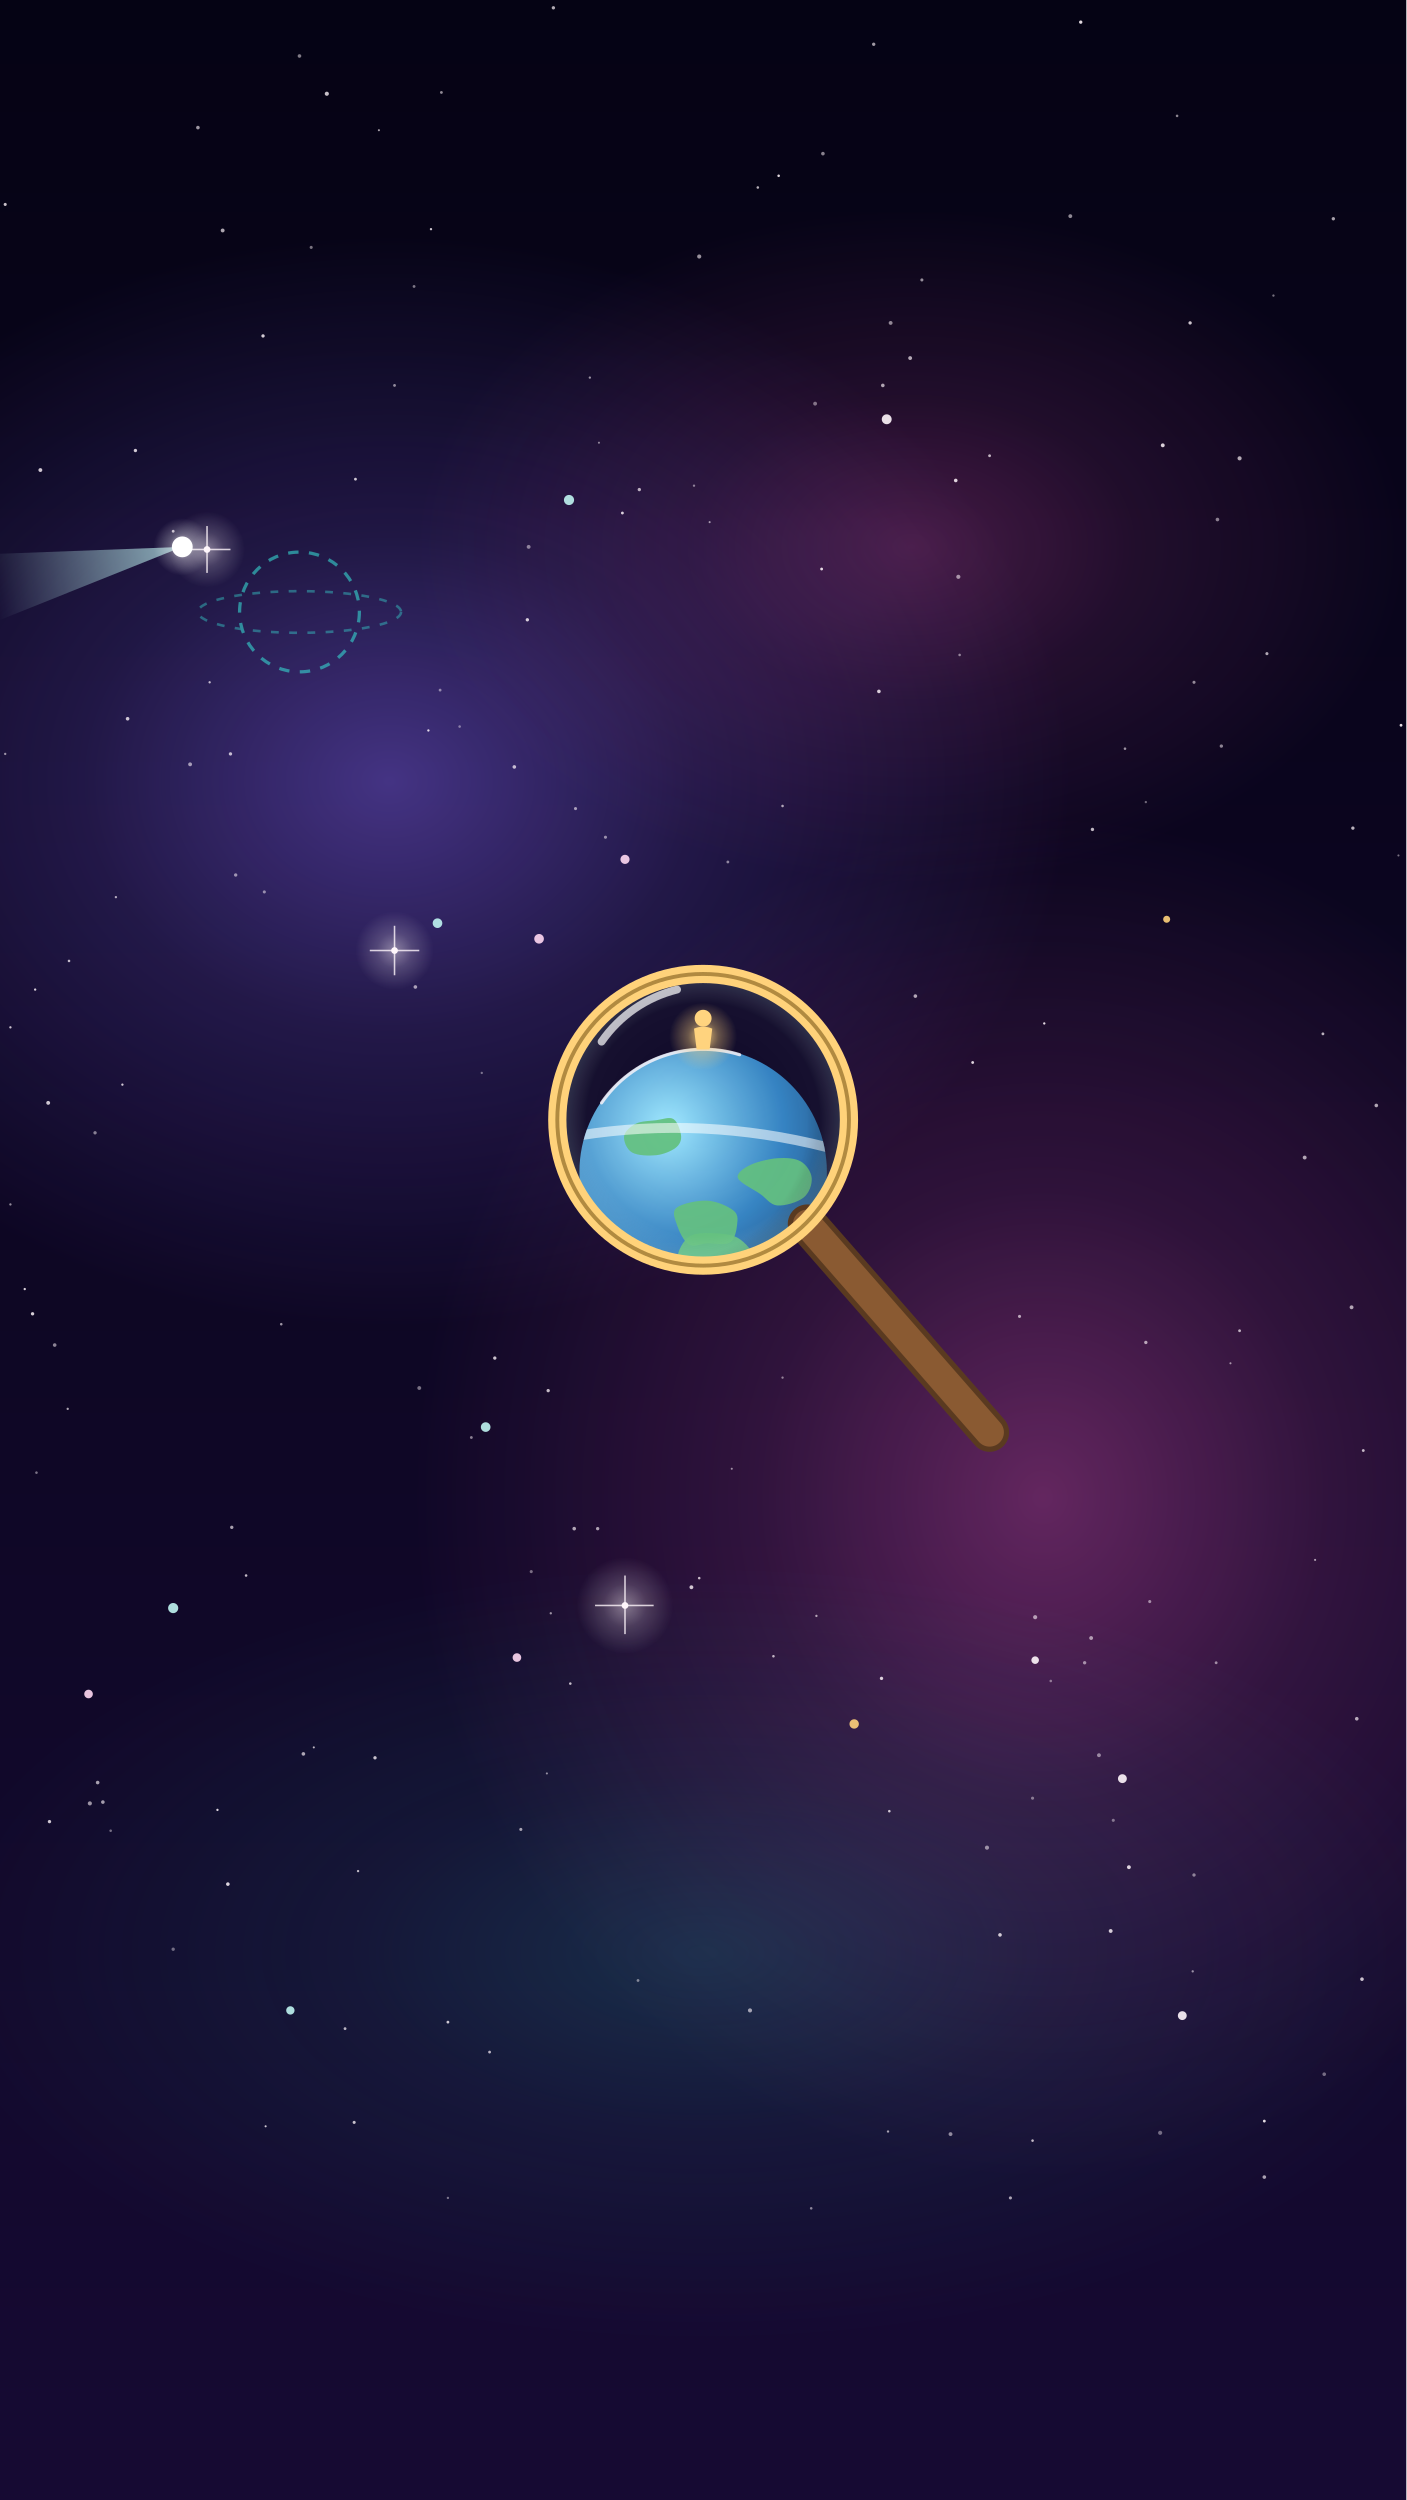
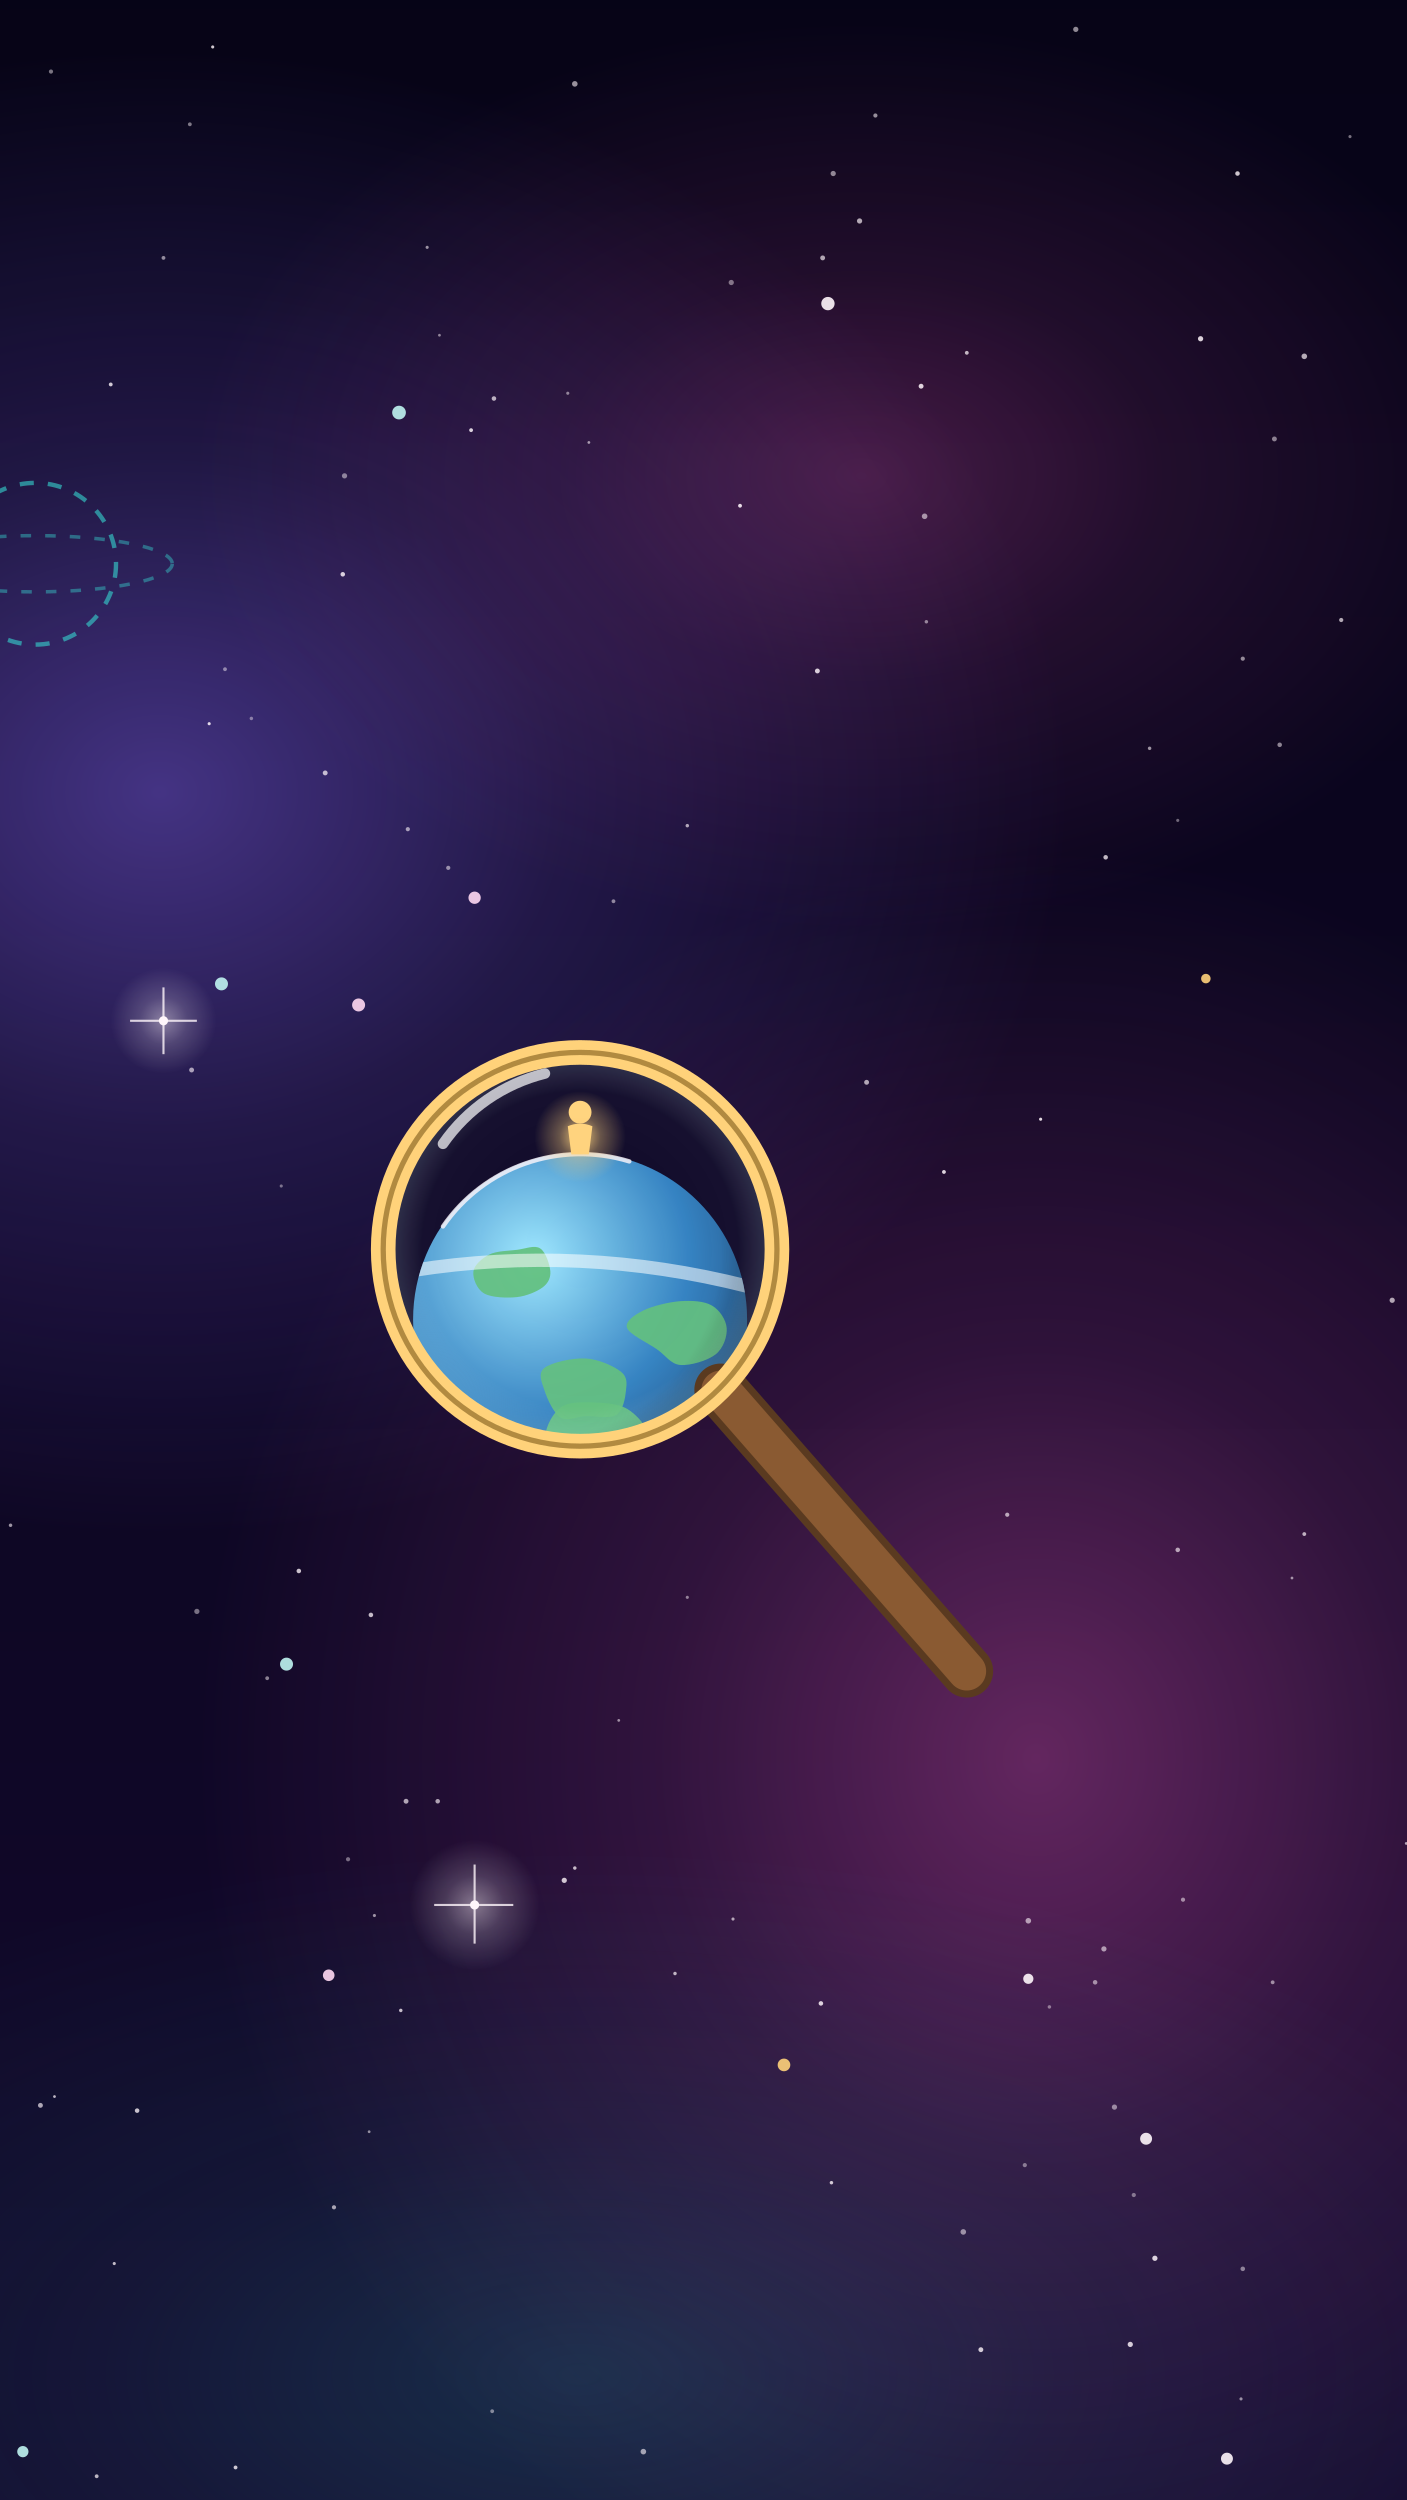
- <svg xmlns="http://www.w3.org/2000/svg" viewBox="0 0 1080 1920" width="1080" height="1920">
+ <svg xmlns="http://www.w3.org/2000/svg" viewBox="210.0 149.3 800.0 1422.2" width="1080" height="1920">
  <defs>
    <linearGradient id="u002-d1" x1="0" y1="0" x2="0" y2="1">
      <stop offset="0" stop-color="#050314" stop-opacity="1" />
      <stop offset="1" stop-color="#160a33" stop-opacity="1" />
    </linearGradient>
    <radialGradient id="u002-d2" cx="0.5" cy="0.5" r="0.5">
      <stop offset="0" stop-color="#8a6bff" stop-opacity="0.45" />
      <stop offset="0.45" stop-color="#8a6bff" stop-opacity="0.18" />
      <stop offset="1" stop-color="#8a6bff" stop-opacity="0" />
    </radialGradient>
    <radialGradient id="u002-d3" cx="0.5" cy="0.5" r="0.5">
      <stop offset="0" stop-color="#ff5fc8" stop-opacity="0.35" />
      <stop offset="0.45" stop-color="#ff5fc8" stop-opacity="0.14" />
      <stop offset="1" stop-color="#ff5fc8" stop-opacity="0" />
    </radialGradient>
    <radialGradient id="u002-d4" cx="0.5" cy="0.5" r="0.5">
      <stop offset="0" stop-color="#36d6d0" stop-opacity="0.18" />
      <stop offset="0.45" stop-color="#36d6d0" stop-opacity="0.072" />
      <stop offset="1" stop-color="#36d6d0" stop-opacity="0" />
    </radialGradient>
    <radialGradient id="u002-d5" cx="0.5" cy="0.5" r="0.5">
      <stop offset="0" stop-color="#ff5fc8" stop-opacity="0.25" />
      <stop offset="0.45" stop-color="#ff5fc8" stop-opacity="0.1" />
      <stop offset="1" stop-color="#ff5fc8" stop-opacity="0" />
    </radialGradient>
    <radialGradient id="u002-d6" cx="0.5" cy="0.5" r="0.5">
      <stop offset="0" stop-color="#fff6fb" stop-opacity="0.45" />
      <stop offset="0.45" stop-color="#fff6fb" stop-opacity="0.18" />
      <stop offset="1" stop-color="#fff6fb" stop-opacity="0" />
    </radialGradient>
    <radialGradient id="u002-d7" cx="0.5" cy="0.5" r="0.5">
      <stop offset="0" stop-color="#fff6fb" stop-opacity="0.45" />
      <stop offset="0.45" stop-color="#fff6fb" stop-opacity="0.18" />
      <stop offset="1" stop-color="#fff6fb" stop-opacity="0" />
    </radialGradient>
    <radialGradient id="u002-d8" cx="0.5" cy="0.5" r="0.5">
      <stop offset="0" stop-color="#fff6fb" stop-opacity="0.45" />
      <stop offset="0.45" stop-color="#fff6fb" stop-opacity="0.18" />
      <stop offset="1" stop-color="#fff6fb" stop-opacity="0" />
    </radialGradient>
    <linearGradient id="u002-d9" x1="0" y1="0" x2="1" y2="0">
      <stop offset="0" stop-color="#bff4f1" stop-opacity="0" />
      <stop offset="1" stop-color="#bff4f1" stop-opacity="0.7" />
    </linearGradient>
    <radialGradient id="u002-d10" cx="0.5" cy="0.5" r="0.5">
      <stop offset="0" stop-color="#ffffff" stop-opacity="0.7" />
      <stop offset="0.45" stop-color="#ffffff" stop-opacity="0.28" />
      <stop offset="1" stop-color="#ffffff" stop-opacity="0" />
    </radialGradient>
    <clipPath id="u002-d11">
      <circle cx="540" cy="860" r="112" />
    </clipPath>
    <radialGradient id="u002-d12" cx="0.36" cy="0.32" r="0.85">
      <stop offset="0" stop-color="#9fe8ff" stop-opacity="1" />
      <stop offset="0.55" stop-color="#2f7fc0" stop-opacity="1" />
      <stop offset="1" stop-color="#123a6a" stop-opacity="1" />
    </radialGradient>
    <radialGradient id="u002-d13" cx="0.36" cy="0.3" r="0.9">
      <stop offset="0" stop-color="#000" stop-opacity="0" />
      <stop offset="0.62" stop-color="#000" stop-opacity="0" />
      <stop offset="1" stop-color="#05020f" stop-opacity="0.65" />
    </radialGradient>
    <clipPath id="u002-d14">
      <circle cx="540" cy="900" r="95" />
    </clipPath>
    <radialGradient id="u002-d15" cx="0.5" cy="0.5" r="0.5">
      <stop offset="0" stop-color="#ffd27a" stop-opacity="0.9" />
      <stop offset="0.45" stop-color="#ffd27a" stop-opacity="0.36" />
      <stop offset="1" stop-color="#ffd27a" stop-opacity="0" />
    </radialGradient>
    <radialGradient id="u002-d16" cx="0.5" cy="0.5" r="0.5">
      <stop offset="0" stop-color="#ffffff" stop-opacity="0" />
      <stop offset="0.8" stop-color="#ffffff" stop-opacity="0.04" />
      <stop offset="1" stop-color="#bff4f1" stop-opacity="0.22" />
    </radialGradient>
  </defs>
  <rect id="bg-wash" width="1080" height="1920" fill="url(#u002-d1)" />
  <g id="bg-nebula">
    <ellipse cx="300" cy="600" rx="520" ry="420" fill="url(#u002-d2)" />
    <ellipse cx="800" cy="1150" rx="480" ry="520" fill="url(#u002-d3)" />
    <ellipse cx="540" cy="1500" rx="600" ry="300" fill="url(#u002-d4)" />
    <ellipse cx="700" cy="420" rx="380" ry="260" fill="url(#u002-d5)" />
  </g>
  <g id="bg-stars">
    <circle cx="178" cy="1173" r="1.3" fill="#fff6fb" opacity="0.64" />
    <circle cx="233" cy="1347" r="1.4" fill="#fff6fb" opacity="0.66" />
    <circle cx="545" cy="401" r="0.8" fill="#fff6fb" opacity="0.59" />
    <circle cx="632" cy="118" r="1.4" fill="#fff6fb" opacity="0.52" />
    <circle cx="251" cy="72" r="1.6" fill="#fff6fb" opacity="0.77" />
    <circle cx="945" cy="1047" r="0.8" fill="#fff6fb" opacity="0.56" />
    <circle cx="537" cy="197" r="1.6" fill="#fff6fb" opacity="0.58" />
    <circle cx="167" cy="1390" r="0.9" fill="#fff6fb" opacity="0.86" />
    <circle cx="370" cy="824" r="0.9" fill="#fff6fb" opacity="0.42" />
    <circle cx="935" cy="399" r="1.4" fill="#fff6fb" opacity="0.50" />
    <circle cx="1046" cy="1520" r="1.4" fill="#fff6fb" opacity="0.78" />
    <circle cx="627" cy="1241" r="0.9" fill="#fff6fb" opacity="0.64" />
    <circle cx="893" cy="342" r="1.5" fill="#fff6fb" opacity="0.84" />
    <circle cx="442" cy="621" r="1.2" fill="#fff6fb" opacity="0.59" />
    <circle cx="1074" cy="657" r="0.8" fill="#fff6fb" opacity="0.45" />
    <circle cx="776" cy="1688" r="1.2" fill="#fff6fb" opacity="0.65" />
    <circle cx="594" cy="1272" r="1.0" fill="#fff6fb" opacity="0.70" />
    <circle cx="601" cy="1058" r="0.9" fill="#fff6fb" opacity="0.49" />
    <circle cx="376" cy="1576" r="1.1" fill="#fff6fb" opacity="0.70" />
    <circle cx="331" cy="176" r="0.9" fill="#fff6fb" opacity="0.81" />
    <circle cx="839" cy="637" r="1.3" fill="#fff6fb" opacity="0.74" />
    <circle cx="971" cy="1629" r="1.1" fill="#fff6fb" opacity="0.89" />
    <circle cx="1038" cy="1004" r="1.5" fill="#fff6fb" opacity="0.65" />
    <circle cx="406" cy="420" r="1.5" fill="#fff6fb" opacity="0.48" />
    <circle cx="75" cy="1369" r="1.4" fill="#fff6fb" opacity="0.64" />
    <circle cx="904" cy="89" r="1.0" fill="#fff6fb" opacity="0.54" />
    <circle cx="453" cy="290" r="0.9" fill="#fff6fb" opacity="0.57" />
    <circle cx="971" cy="1672" r="1.4" fill="#fff6fb" opacity="0.64" />
    <circle cx="272" cy="1630" r="1.2" fill="#fff6fb" opacity="0.76" />
    <circle cx="31" cy="361" r="1.5" fill="#fff6fb" opacity="0.80" />
    <circle cx="952" cy="1022" r="1.1" fill="#fff6fb" opacity="0.69" />
    <circle cx="917" cy="524" r="1.2" fill="#fff6fb" opacity="0.54" />
    <circle cx="830" cy="17" r="1.3" fill="#fff6fb" opacity="0.88" />
    <circle cx="25" cy="1009" r="1.3" fill="#fff6fb" opacity="0.83" />
    <circle cx="631" cy="437" r="1.1" fill="#fff6fb" opacity="0.88" />
    <circle cx="978" cy="227" r="0.9" fill="#fff6fb" opacity="0.45" />
    <circle cx="27" cy="760" r="0.9" fill="#fff6fb" opacity="0.83" />
    <circle cx="708" cy="215" r="1.2" fill="#fff6fb" opacity="0.56" />
    <circle cx="533" cy="373" r="0.9" fill="#fff6fb" opacity="0.49" />
    <circle cx="408" cy="1207" r="1.2" fill="#fff6fb" opacity="0.42" />
    <circle cx="768" cy="1486" r="1.4" fill="#fff6fb" opacity="0.80" />
    <circle cx="8" cy="789" r="0.9" fill="#fff6fb" opacity="0.78" />
    <circle cx="189" cy="1210" r="1.0" fill="#fff6fb" opacity="0.75" />
    <circle cx="339" cy="71" r="1.1" fill="#fff6fb" opacity="0.55" />
    <circle cx="973" cy="502" r="1.2" fill="#fff6fb" opacity="0.67" />
    <circle cx="1024" cy="168" r="1.3" fill="#fff6fb" opacity="0.65" />
    <circle cx="793" cy="1644" r="1.0" fill="#fff6fb" opacity="0.75" />
    <circle cx="69" cy="1385" r="1.6" fill="#fff6fb" opacity="0.58" />
    <circle cx="344" cy="1688" r="0.9" fill="#fff6fb" opacity="0.44" />
    <circle cx="79" cy="1384" r="1.4" fill="#fff6fb" opacity="0.62" />
    <circle cx="671" cy="34" r="1.3" fill="#fff6fb" opacity="0.62" />
    <circle cx="559" cy="662" r="1.1" fill="#fff6fb" opacity="0.51" />
    <circle cx="53" cy="738" r="1.0" fill="#fff6fb" opacity="0.75" />
    <circle cx="883" cy="1230" r="1.2" fill="#fff6fb" opacity="0.52" />
    <circle cx="682" cy="1637" r="0.9" fill="#fff6fb" opacity="0.64" />
    <circle cx="531" cy="1219" r="1.5" fill="#fff6fb" opacity="0.79" />
    <circle cx="677" cy="1289" r="1.3" fill="#fff6fb" opacity="0.83" />
    <circle cx="265" cy="1558" r="1.1" fill="#fff6fb" opacity="0.71" />
    <circle cx="891" cy="1638" r="1.6" fill="#fff6fb" opacity="0.40" />
    <circle cx="338" cy="530" r="1.1" fill="#fff6fb" opacity="0.47" />
    <circle cx="598" cy="135" r="1.0" fill="#fff6fb" opacity="0.87" />
    <circle cx="802" cy="786" r="0.9" fill="#fff6fb" opacity="0.88" />
    <circle cx="760" cy="350" r="1.1" fill="#fff6fb" opacity="0.72" />
    <circle cx="736" cy="443" r="1.6" fill="#fff6fb" opacity="0.56" />
    <circle cx="275" cy="1437" r="0.9" fill="#fff6fb" opacity="0.74" />
    <circle cx="216" cy="1017" r="1.0" fill="#fff6fb" opacity="0.59" />
    <circle cx="1016" cy="794" r="1.1" fill="#fff6fb" opacity="0.71" />
    <circle cx="303" cy="296" r="1.1" fill="#fff6fb" opacity="0.54" />
    <circle cx="204" cy="1633" r="0.8" fill="#fff6fb" opacity="0.81" />
    <circle cx="1010" cy="1198" r="0.8" fill="#fff6fb" opacity="0.65" />
    <circle cx="42" cy="1033" r="1.4" fill="#fff6fb" opacity="0.52" />
    <circle cx="8" cy="925" r="0.9" fill="#fff6fb" opacity="0.55" />
    <circle cx="490" cy="1521" r="1.1" fill="#fff6fb" opacity="0.47" />
    <circle cx="855" cy="1398" r="1.2" fill="#fff6fb" opacity="0.42" />
    <circle cx="203" cy="685" r="1.2" fill="#fff6fb" opacity="0.51" />
    <circle cx="867" cy="1434" r="1.5" fill="#fff6fb" opacity="0.84" />
    <circle cx="19" cy="990" r="0.9" fill="#fff6fb" opacity="0.85" />
    <circle cx="807" cy="1291" r="1.0" fill="#fff6fb" opacity="0.43" />
    <circle cx="880" cy="1031" r="1.3" fill="#fff6fb" opacity="0.64" />
    <circle cx="864" cy="575" r="1.0" fill="#fff6fb" opacity="0.58" />
    <circle cx="322" cy="1066" r="1.5" fill="#fff6fb" opacity="0.44" />
    <circle cx="73" cy="870" r="1.3" fill="#fff6fb" opacity="0.49" />
    <circle cx="291" cy="100" r="0.8" fill="#fff6fb" opacity="0.65" />
    <circle cx="171" cy="177" r="1.5" fill="#fff6fb" opacity="0.67" />
    <circle cx="441" cy="1174" r="1.4" fill="#fff6fb" opacity="0.66" />
    <circle cx="85" cy="1406" r="1.0" fill="#fff6fb" opacity="0.42" />
    <circle cx="678" cy="296" r="1.4" fill="#fff6fb" opacity="0.65" />
    <circle cx="175" cy="1447" r="1.4" fill="#fff6fb" opacity="0.85" />
    <circle cx="734" cy="369" r="1.4" fill="#fff6fb" opacity="0.85" />
    <circle cx="576" cy="1544" r="1.6" fill="#fff6fb" opacity="0.60" />
    <circle cx="1017" cy="1593" r="1.4" fill="#fff6fb" opacity="0.41" />
    <circle cx="380" cy="1043" r="1.3" fill="#fff6fb" opacity="0.78" />
    <circle cx="699" cy="275" r="1.5" fill="#fff6fb" opacity="0.67" />
    <circle cx="952" cy="352" r="1.6" fill="#fff6fb" opacity="0.68" />
    <circle cx="838" cy="1258" r="1.5" fill="#fff6fb" opacity="0.58" />
    <circle cx="89" cy="689" r="0.9" fill="#fff6fb" opacity="0.67" />
    <circle cx="880" cy="616" r="0.9" fill="#fff6fb" opacity="0.41" />
    <circle cx="28" cy="1131" r="1.0" fill="#fff6fb" opacity="0.45" />
    <circle cx="1002" cy="889" r="1.5" fill="#fff6fb" opacity="0.66" />
    <circle cx="133" cy="408" r="1.1" fill="#fff6fb" opacity="0.72" />
    <circle cx="833" cy="1277" r="1.3" fill="#fff6fb" opacity="0.53" />
    <circle cx="465" cy="643" r="1.2" fill="#fff6fb" opacity="0.53" />
    <circle cx="38" cy="1399" r="1.3" fill="#fff6fb" opacity="0.80" />
    <circle cx="795" cy="1242" r="1.6" fill="#fff6fb" opacity="0.59" />
    <circle cx="425" cy="6" r="1.3" fill="#fff6fb" opacity="0.69" />
    <circle cx="623" cy="1696" r="1.0" fill="#fff6fb" opacity="0.51" />
    <circle cx="793" cy="1381" r="1.2" fill="#fff6fb" opacity="0.43" />
    <circle cx="400" cy="1405" r="1.2" fill="#fff6fb" opacity="0.63" />
    <circle cx="421" cy="1068" r="1.3" fill="#fff6fb" opacity="0.75" />
    <circle cx="934" cy="1277" r="1.1" fill="#fff6fb" opacity="0.53" />
    <circle cx="844" cy="1348" r="1.5" fill="#fff6fb" opacity="0.50" />
    <circle cx="916" cy="1514" r="0.9" fill="#fff6fb" opacity="0.55" />
    <circle cx="684" cy="248" r="1.5" fill="#fff6fb" opacity="0.53" />
    <circle cx="737" cy="503" r="1.0" fill="#fff6fb" opacity="0.50" />
    <circle cx="537" cy="1212" r="1.0" fill="#fff6fb" opacity="0.74" />
    <circle cx="362" cy="1104" r="1.1" fill="#fff6fb" opacity="0.50" />
    <circle cx="152" cy="98" r="1.4" fill="#fff6fb" opacity="0.61" />
    <circle cx="133" cy="1497" r="1.3" fill="#fff6fb" opacity="0.41" />
    <circle cx="783" cy="1011" r="1.2" fill="#fff6fb" opacity="0.65" />
    <circle cx="1039" cy="636" r="1.3" fill="#fff6fb" opacity="0.72" />
    <circle cx="395" cy="589" r="1.4" fill="#fff6fb" opacity="0.72" />
    <circle cx="241" cy="1342" r="0.8" fill="#fff6fb" opacity="0.72" />
    <circle cx="491" cy="376" r="1.3" fill="#fff6fb" opacity="0.69" />
    <circle cx="94" cy="833" r="0.9" fill="#fff6fb" opacity="0.80" />
    <circle cx="353" cy="558" r="1.0" fill="#fff6fb" opacity="0.42" />
    <circle cx="202" cy="258" r="1.3" fill="#fff6fb" opacity="0.82" />
    <circle cx="239" cy="190" r="1.2" fill="#fff6fb" opacity="0.46" />
    <circle cx="438" cy="1293" r="1.0" fill="#fff6fb" opacity="0.75" />
    <circle cx="582" cy="144" r="1.0" fill="#fff6fb" opacity="0.70" />
    <circle cx="104" cy="346" r="1.3" fill="#fff6fb" opacity="0.81" />
    <circle cx="562" cy="1128" r="0.8" fill="#fff6fb" opacity="0.55" />
    <circle cx="344" cy="1553" r="1.1" fill="#fff6fb" opacity="0.79" />
    <circle cx="37" cy="847" r="1.5" fill="#fff6fb" opacity="0.79" />
    <circle cx="626" cy="310" r="1.5" fill="#fff6fb" opacity="0.44" />
    <circle cx="1042" cy="1320" r="1.4" fill="#fff6fb" opacity="0.67" />
    <circle cx="177" cy="579" r="1.3" fill="#fff6fb" opacity="0.73" />
    <circle cx="420" cy="1362" r="0.8" fill="#fff6fb" opacity="0.54" />
    <circle cx="98" cy="552" r="1.4" fill="#fff6fb" opacity="0.78" />
    <circle cx="161" cy="524" r="0.9" fill="#fff6fb" opacity="0.73" />
    <circle cx="478" cy="394" r="1.1" fill="#fff6fb" opacity="0.83" />
    <circle cx="459" cy="1174" r="1.3" fill="#fff6fb" opacity="0.64" />
    <circle cx="601" cy="619" r="1.0" fill="#fff6fb" opacity="0.65" />
    <circle cx="329" cy="561" r="0.9" fill="#fff6fb" opacity="0.86" />
    <circle cx="460" cy="340" r="0.8" fill="#fff6fb" opacity="0.51" />
    <circle cx="938" cy="573" r="1.3" fill="#fff6fb" opacity="0.52" />
    <circle cx="703" cy="765" r="1.4" fill="#fff6fb" opacity="0.66" />
    <circle cx="405" cy="476" r="1.3" fill="#fff6fb" opacity="0.82" />
    <circle cx="747" cy="816" r="1.1" fill="#fff6fb" opacity="0.85" />
    <circle cx="914" cy="248" r="1.3" fill="#fff6fb" opacity="0.79" />
    <circle cx="730" cy="1639" r="1.5" fill="#fff6fb" opacity="0.52" />
    <circle cx="1076" cy="557" r="1.1" fill="#fff6fb" opacity="0.89" />
    <circle cx="181" cy="672" r="1.3" fill="#fff6fb" opacity="0.54" />
    <circle cx="288" cy="1350" r="1.3" fill="#fff6fb" opacity="0.77" />
    <circle cx="853" cy="1483" r="1.5" fill="#fff6fb" opacity="0.81" />
    <circle cx="1057" cy="849" r="1.4" fill="#fff6fb" opacity="0.66" />
    <circle cx="1047" cy="1114" r="1.1" fill="#fff6fb" opacity="0.73" />
    <circle cx="318" cy="220" r="1.1" fill="#fff6fb" opacity="0.47" />
    <circle cx="4" cy="157" r="1.2" fill="#fff6fb" opacity="0.78" />
    <circle cx="52" cy="1082" r="0.9" fill="#fff6fb" opacity="0.66" />
    <circle cx="319" cy="758" r="1.4" fill="#fff6fb" opacity="0.61" />
    <circle cx="423" cy="1239" r="0.9" fill="#fff6fb" opacity="0.57" />
    <circle cx="758" cy="1419" r="1.6" fill="#fff6fb" opacity="0.53" />
    <circle cx="675" cy="531" r="1.4" fill="#fff6fb" opacity="0.82" />
    <circle cx="146" cy="587" r="1.5" fill="#fff6fb" opacity="0.58" />
    <circle cx="683" cy="1391" r="1.0" fill="#fff6fb" opacity="0.79" />
    <circle cx="4" cy="579" r="0.9" fill="#fff6fb" opacity="0.57" />
    <circle cx="230" cy="43" r="1.4" fill="#fff6fb" opacity="0.49" />
    <circle cx="917" cy="1440" r="1.3" fill="#fff6fb" opacity="0.48" />
    <circle cx="822" cy="166" r="1.5" fill="#fff6fb" opacity="0.55" />
    <circle cx="273" cy="368" r="1.1" fill="#fff6fb" opacity="0.80" />
  </g>
  <g id="mv-glint-s1">
    <circle cx="795" cy="1275" r="2.9" fill="#fff6fb" opacity=".9" />
    <circle cx="656" cy="1324" r="3.6" fill="#ffd27a" opacity=".9" />
    <circle cx="862" cy="1366" r="3.4" fill="#fff6fb" opacity=".9" />
    <circle cx="908" cy="1548" r="3.4" fill="#fff6fb" opacity=".9" />
    <circle cx="896" cy="706" r="2.7" fill="#ffd27a" opacity=".9" />
  </g>
  <g id="mv-glint-s2">
    <circle cx="336" cy="709" r="3.7" fill="#bff4f1" opacity=".9" />
    <circle cx="437" cy="384" r="3.9" fill="#bff4f1" opacity=".9" />
    <circle cx="68" cy="1301" r="3.3" fill="#ffd8f2" opacity=".9" />
    <circle cx="373" cy="1096" r="3.7" fill="#bff4f1" opacity=".9" />
    <circle cx="414" cy="721" r="3.7" fill="#ffd8f2" opacity=".9" />
  </g>
  <g id="mv-glint-s3">
    <circle cx="223" cy="1544" r="3.2" fill="#bff4f1" opacity=".9" />
    <circle cx="133" cy="1235" r="3.9" fill="#bff4f1" opacity=".9" />
    <circle cx="681" cy="322" r="3.8" fill="#fff6fb" opacity=".9" />
    <circle cx="480" cy="660" r="3.5" fill="#ffd8f2" opacity=".9" />
    <circle cx="397" cy="1273" r="3.3" fill="#ffd8f2" opacity=".9" />
  </g>
  <g id="bg-flare-stars">
    <circle cx="159" cy="422" r="29" fill="url(#u002-d6)" />
    <path d="M141 422 L177 422 M159 404 L159 440" stroke="#fff6fb" stroke-width="1.2" opacity=".8" />
    <circle cx="159" cy="422" r="2.6" fill="#fff6fb" />
    <circle cx="303" cy="730" r="30" fill="url(#u002-d7)" />
    <path d="M284 730 L322 730 M303 711 L303 749" stroke="#fff6fb" stroke-width="1.2" opacity=".8" />
    <circle cx="303" cy="730" r="2.6" fill="#fff6fb" />
    <circle cx="480" cy="1233" r="37" fill="url(#u002-d8)" />
    <path d="M457 1233 L502 1233 M480 1210 L480 1255" stroke="#fff6fb" stroke-width="1.2" opacity=".8" />
    <circle cx="480" cy="1233" r="2.6" fill="#fff6fb" />
  </g>
  <g id="ghost-world-outline" opacity=".6">
    <circle cx="230" cy="470" r="46" fill="none" stroke="#36d6d0" stroke-width="2.5" stroke-dasharray="8 8" />
    <ellipse cx="230" cy="470" rx="78" ry="16" fill="none" stroke="#36d6d0" stroke-width="2" stroke-dasharray="6 8" opacity=".7" />
  </g>
  <g id="mv-path-comet" data-path="M140 420 C380 360 620 340 920 380" data-dur="4.5" data-delay=".4" data-face="right">
    <g transform="translate(140 420) rotate(-12)">
      <path d="M0 0 L-150 -26 L-150 26 Z" fill="url(#u002-d9)" transform="translate(0 0)" />
      <circle cx="0" cy="0" r="22" fill="url(#u002-d10)" />
      <circle cx="0" cy="0" r="8" fill="#ffffff" />
    </g>
  </g>
  <g id="mv-core-approach-magnifier-lens">
    <g clip-path="url(#u002-d11)">
      <rect x="420" y="740" width="240" height="240" fill="#0c0626" />
      <circle cx="540" cy="900" r="95" fill="url(#u002-d12)" />
      <g clip-path="url(#u002-d14)">
        <path d="M566.1 940.4 C565.7 944.5 564.5 951.8 560.6 954.2 C556.8 956.6 548.4 954.7 543.1 954.9 C537.8 955.2 532.8 958.2 528.9 955.7 C525.0 953.3 521.3 945.1 519.8 940.4 C518.2 935.7 515.8 930.5 519.7 927.5 C523.6 924.4 535.8 921.7 543.1 922.1 C550.3 922.4 559.3 926.5 563.2 929.6 C567.0 932.6 566.6 936.3 566.1 940.4 Z" fill="#5fbf7a" opacity=".9" />
        <path d="M523.1 872.6 C523.3 876.3 521.9 879.2 518.8 881.6 C515.6 884.0 509.6 886.6 504.1 887.2 C498.5 887.8 489.5 887.5 485.4 885.1 C481.2 882.7 478.8 876.3 479.3 872.6 C479.8 868.9 484.2 865.1 488.3 863.0 C492.4 860.9 499.2 860.9 504.1 860.3 C508.9 859.7 514.2 857.4 517.3 859.5 C520.5 861.5 522.8 868.9 523.1 872.6 Z" fill="#5fbf7a" opacity=".9" />
        <path d="M623.4 904.7 C623.8 909.4 621.6 916.2 617.2 919.7 C612.8 923.3 602.6 926.3 597.0 925.8 C591.4 925.3 588.7 920.3 583.6 916.8 C578.6 913.3 568.0 908.4 566.7 904.7 C565.4 901.1 570.9 897.3 576.0 894.8 C581.0 892.3 590.5 890.0 597.0 889.5 C603.5 889.1 610.6 889.4 615.0 892.0 C619.4 894.5 623.0 900.1 623.4 904.7 Z" fill="#5fbf7a" opacity=".9" />
        <path d="M578.7 965.9 C578.6 970.5 571.6 974.6 566.2 978.2 C560.9 981.7 553.1 986.6 546.6 987.2 C540.0 987.7 531.4 985.2 527.0 981.6 C522.6 978.1 520.0 971.2 520.3 965.9 C520.6 960.6 524.6 953.1 529.0 949.9 C533.4 946.8 540.3 947.0 546.6 947.1 C552.9 947.3 561.4 947.6 566.8 950.8 C572.1 953.9 578.8 961.4 578.7 965.9 Z" fill="#5fbf7a" opacity=".9" />
        <path d="M445 872 Q540 857 635 881" stroke="#ffffff" stroke-width="7.6" fill="none" opacity=".55" stroke-linecap="round" />
      </g>
      <circle cx="540" cy="900" r="95" fill="url(#u002-d13)" />
      <path d="M462 847 A95 95 0 0 1 568 810" fill="none" stroke="#fff6fb" stroke-width="2.5" stroke-linecap="round" opacity=".8" />
      <circle cx="540" cy="796" r="26" fill="url(#u002-d15)" />
      <circle cx="540" cy="782" r="6.5" fill="#ffd27a" />
      <path d="M533 790 Q540 787 547 790 L545 806 L535 806 Z" fill="#ffd27a" />
    </g>
    <circle cx="540" cy="860" r="112" fill="url(#u002-d16)" />
    <path d="M462 800 A100 100 0 0 1 520 760" stroke="#ffffff" stroke-width="6" fill="none" opacity=".7" stroke-linecap="round" />
    <path d="M620 940 L760 1100" stroke="#5a3a20" stroke-width="30" stroke-linecap="round" />
    <path d="M620 940 L760 1100" stroke="#8a5a32" stroke-width="22" stroke-linecap="round" />
    <circle cx="540" cy="860" r="112" fill="none" stroke="#ffd27a" stroke-width="14" />
    <circle cx="540" cy="860" r="112" fill="none" stroke="#a8823a" stroke-width="3" opacity=".9" />
  </g>
</svg>
